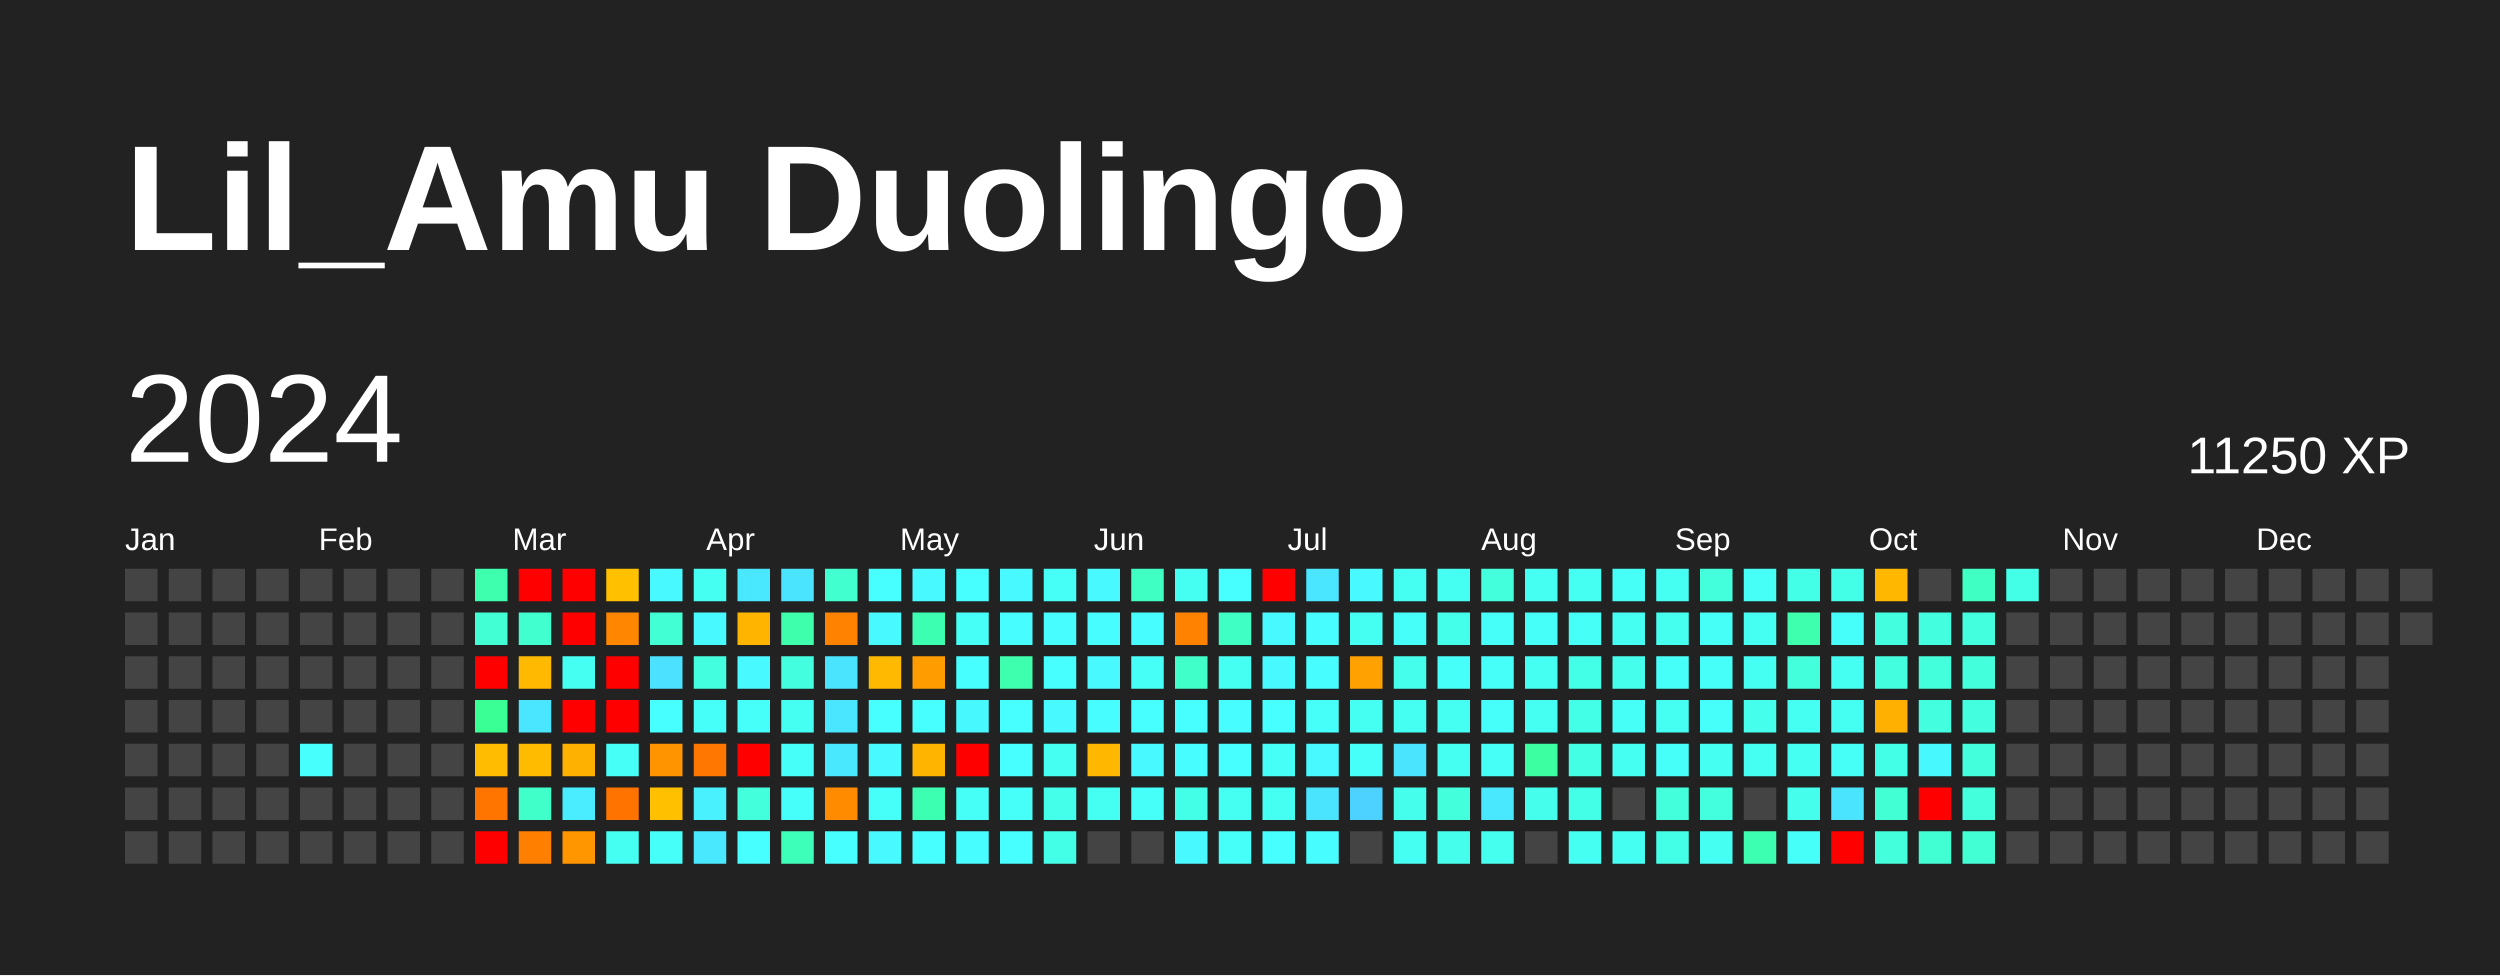
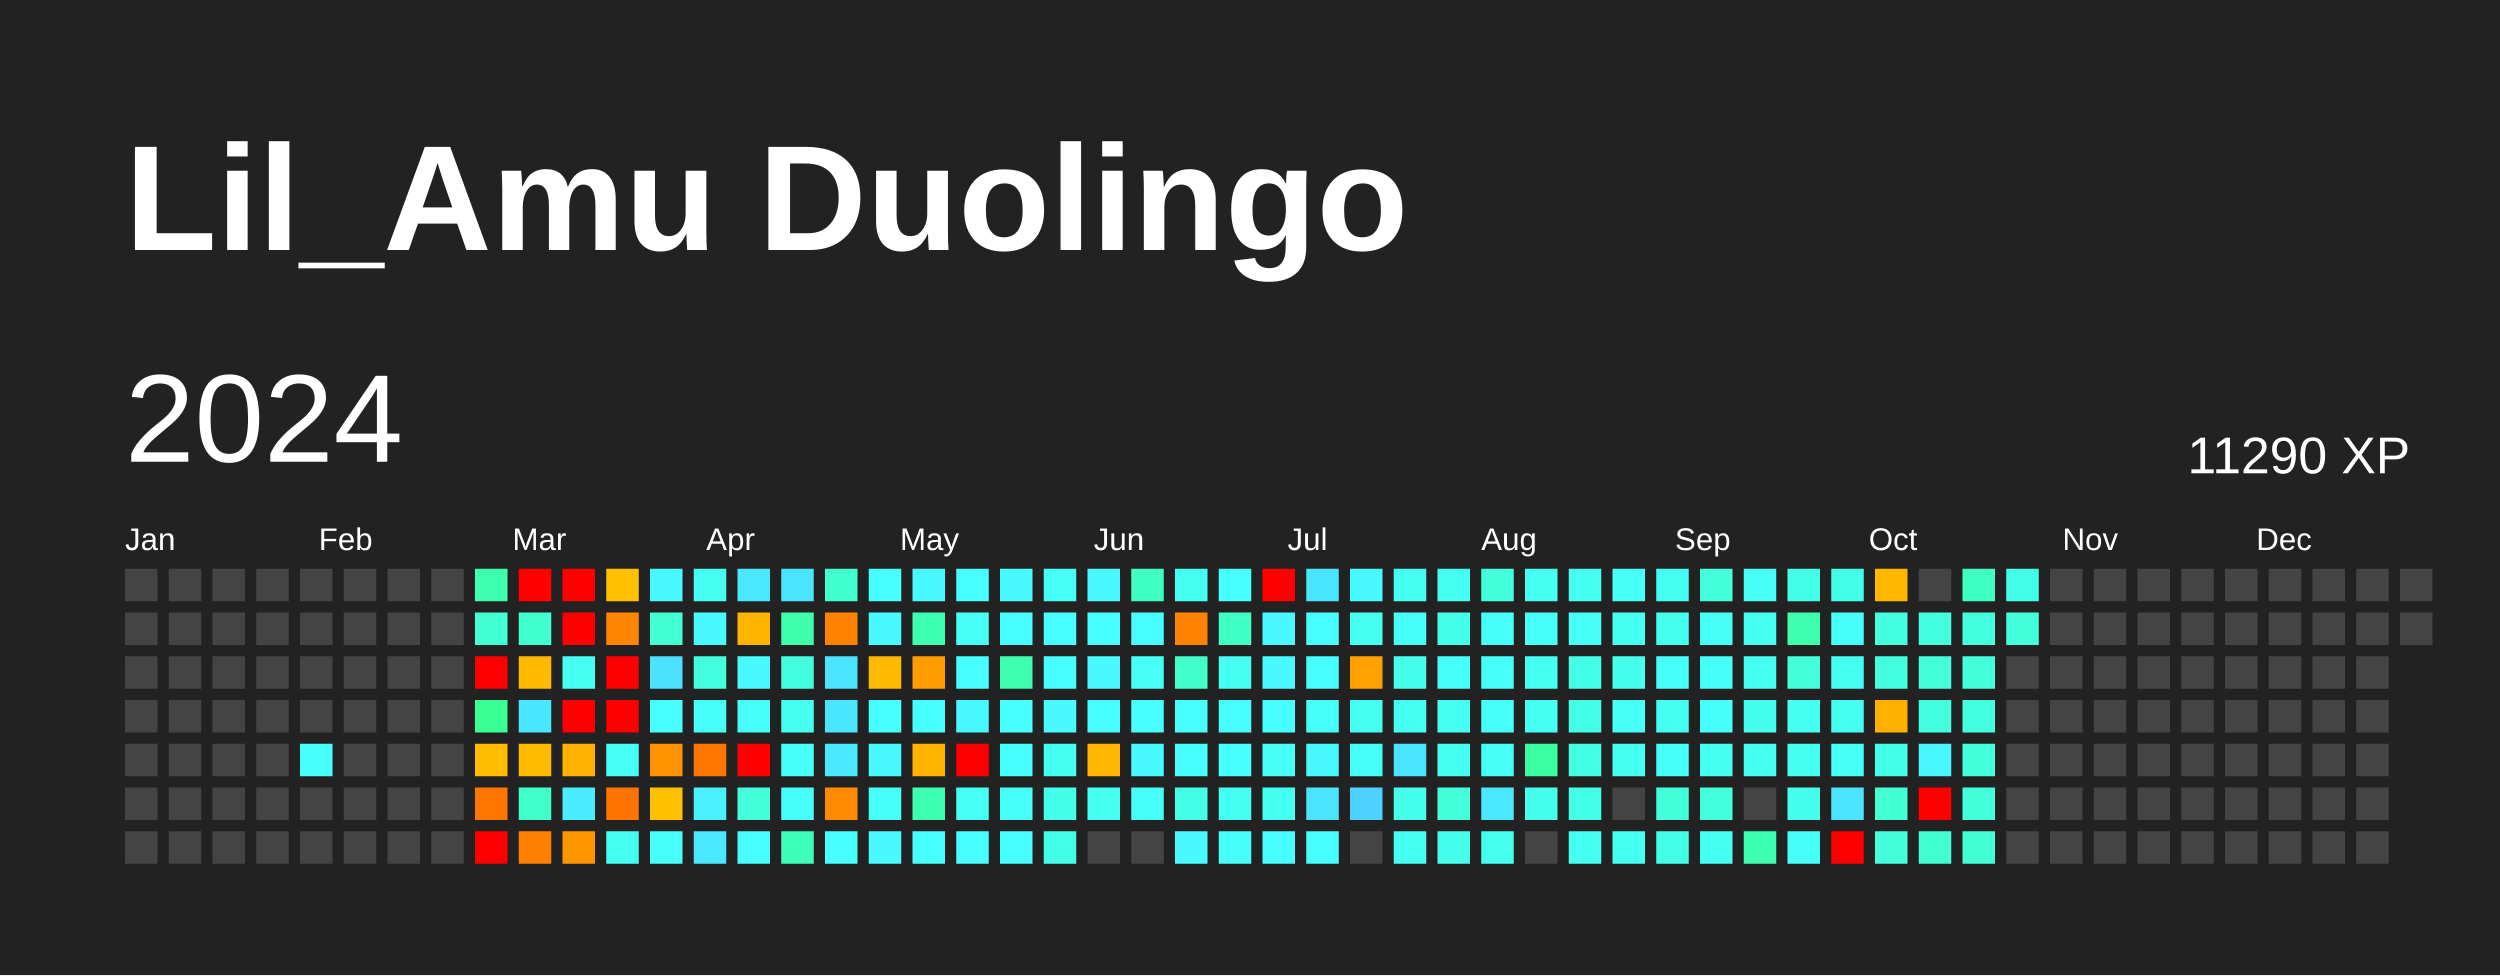
<svg xmlns="http://www.w3.org/2000/svg" baseProfile="full" height="78mm" version="1.1" viewBox="0,0,200,78" width="200mm">
  <defs />
  <rect fill="#222222" height="78" width="200" x="0" y="0" />
  <text fill="#FFFFFF" style="font-size:12px; font-family:Arial; font-weight:bold;" x="10" y="20">Lil_Amu Duolingo</text>
  <text dominant-baseline="hanging" fill="#FFFFFF" style="font-size:10.0px; font-family:Arial;" x="10" y="30">2024</text>
-   <text dominant-baseline="hanging" fill="#FFFFFF" style="font-size:4.125px; font-family:Arial;" x="175" y="35">11250 XP</text>
+   <text dominant-baseline="hanging" fill="#FFFFFF" style="font-size:4.125px; font-family:Arial;" x="175" y="35">11290 XP</text>
  <text fill="#FFFFFF" style="font-size:2.5px; font-family:Arial" x="10.0" y="44">Jan</text>
  <text fill="#FFFFFF" style="font-size:2.5px; font-family:Arial" x="25.5" y="44">Feb</text>
  <text fill="#FFFFFF" style="font-size:2.5px; font-family:Arial" x="41.0" y="44">Mar</text>
  <text fill="#FFFFFF" style="font-size:2.5px; font-family:Arial" x="56.5" y="44">Apr</text>
  <text fill="#FFFFFF" style="font-size:2.5px; font-family:Arial" x="72.0" y="44">May</text>
  <text fill="#FFFFFF" style="font-size:2.5px; font-family:Arial" x="87.5" y="44">Jun</text>
  <text fill="#FFFFFF" style="font-size:2.5px; font-family:Arial" x="103.0" y="44">Jul</text>
  <text fill="#FFFFFF" style="font-size:2.5px; font-family:Arial" x="118.5" y="44">Aug</text>
  <text fill="#FFFFFF" style="font-size:2.5px; font-family:Arial" x="134.0" y="44">Sep</text>
  <text fill="#FFFFFF" style="font-size:2.5px; font-family:Arial" x="149.5" y="44">Oct</text>
  <text fill="#FFFFFF" style="font-size:2.5px; font-family:Arial" x="165.0" y="44">Nov</text>
  <text fill="#FFFFFF" style="font-size:2.5px; font-family:Arial" x="180.5" y="44">Dec</text>
  <rect fill="#444444" height="2.6" width="2.6" x="10.0" y="45.5" />
  <rect fill="#444444" height="2.6" width="2.6" x="10.0" y="49.0" />
  <rect fill="#444444" height="2.6" width="2.6" x="10.0" y="52.5" />
  <rect fill="#444444" height="2.6" width="2.6" x="10.0" y="56.0" />
  <rect fill="#444444" height="2.6" width="2.6" x="10.0" y="59.5" />
  <rect fill="#444444" height="2.6" width="2.6" x="10.0" y="63.0" />
  <rect fill="#444444" height="2.6" width="2.6" x="10.0" y="66.5" />
  <rect fill="#444444" height="2.6" width="2.6" x="13.5" y="45.5" />
  <rect fill="#444444" height="2.6" width="2.6" x="13.5" y="49.0" />
  <rect fill="#444444" height="2.6" width="2.6" x="13.5" y="52.5" />
  <rect fill="#444444" height="2.6" width="2.6" x="13.5" y="56.0" />
  <rect fill="#444444" height="2.6" width="2.6" x="13.5" y="59.5" />
  <rect fill="#444444" height="2.6" width="2.6" x="13.5" y="63.0" />
  <rect fill="#444444" height="2.6" width="2.6" x="13.5" y="66.5" />
  <rect fill="#444444" height="2.6" width="2.6" x="17.0" y="45.5" />
  <rect fill="#444444" height="2.6" width="2.6" x="17.0" y="49.0" />
  <rect fill="#444444" height="2.6" width="2.6" x="17.0" y="52.5" />
  <rect fill="#444444" height="2.6" width="2.6" x="17.0" y="56.0" />
  <rect fill="#444444" height="2.6" width="2.6" x="17.0" y="59.5" />
  <rect fill="#444444" height="2.6" width="2.6" x="17.0" y="63.0" />
  <rect fill="#444444" height="2.6" width="2.6" x="17.0" y="66.5" />
  <rect fill="#444444" height="2.6" width="2.6" x="20.5" y="45.5" />
  <rect fill="#444444" height="2.6" width="2.6" x="20.5" y="49.0" />
  <rect fill="#444444" height="2.6" width="2.6" x="20.5" y="52.5" />
  <rect fill="#444444" height="2.6" width="2.6" x="20.5" y="56.0" />
  <rect fill="#444444" height="2.6" width="2.6" x="20.5" y="59.5" />
  <rect fill="#444444" height="2.6" width="2.6" x="20.5" y="63.0" />
  <rect fill="#444444" height="2.6" width="2.6" x="20.5" y="66.5" />
  <rect fill="#444444" height="2.6" width="2.6" x="24.0" y="45.5" />
  <rect fill="#444444" height="2.6" width="2.6" x="24.0" y="49.0" />
  <rect fill="#444444" height="2.6" width="2.6" x="24.0" y="52.5" />
  <rect fill="#444444" height="2.6" width="2.6" x="24.0" y="56.0" />
  <rect fill="#47fffd" height="2.6" width="2.6" x="24.0" y="59.5" />
  <rect fill="#444444" height="2.6" width="2.6" x="24.0" y="63.0" />
  <rect fill="#444444" height="2.6" width="2.6" x="24.0" y="66.5" />
  <rect fill="#444444" height="2.6" width="2.6" x="27.5" y="45.5" />
  <rect fill="#444444" height="2.6" width="2.6" x="27.5" y="49.0" />
  <rect fill="#444444" height="2.6" width="2.6" x="27.5" y="52.5" />
  <rect fill="#444444" height="2.6" width="2.6" x="27.5" y="56.0" />
  <rect fill="#444444" height="2.6" width="2.6" x="27.5" y="59.5" />
  <rect fill="#444444" height="2.6" width="2.6" x="27.5" y="63.0" />
  <rect fill="#444444" height="2.6" width="2.6" x="27.5" y="66.5" />
  <rect fill="#444444" height="2.6" width="2.6" x="31.0" y="45.5" />
  <rect fill="#444444" height="2.6" width="2.6" x="31.0" y="49.0" />
  <rect fill="#444444" height="2.6" width="2.6" x="31.0" y="52.5" />
  <rect fill="#444444" height="2.6" width="2.6" x="31.0" y="56.0" />
  <rect fill="#444444" height="2.6" width="2.6" x="31.0" y="59.5" />
  <rect fill="#444444" height="2.6" width="2.6" x="31.0" y="63.0" />
  <rect fill="#444444" height="2.6" width="2.6" x="31.0" y="66.5" />
  <rect fill="#444444" height="2.6" width="2.6" x="34.5" y="45.5" />
  <rect fill="#444444" height="2.6" width="2.6" x="34.5" y="49.0" />
  <rect fill="#444444" height="2.6" width="2.6" x="34.5" y="52.5" />
  <rect fill="#444444" height="2.6" width="2.6" x="34.5" y="56.0" />
  <rect fill="#444444" height="2.6" width="2.6" x="34.5" y="59.5" />
  <rect fill="#444444" height="2.6" width="2.6" x="34.5" y="63.0" />
  <rect fill="#444444" height="2.6" width="2.6" x="34.5" y="66.5" />
  <rect fill="#3dffae" height="2.6" width="2.6" x="38.0" y="45.5" />
  <rect fill="#42ffd4" height="2.6" width="2.6" x="38.0" y="49.0" />
  <rect fill="red" height="2.6" width="2.6" x="38.0" y="52.5" />
  <rect fill="#3aff94" height="2.6" width="2.6" x="38.0" y="56.0" />
  <rect fill="#ffbc00" height="2.6" width="2.6" x="38.0" y="59.5" />
  <rect fill="#ff7500" height="2.6" width="2.6" x="38.0" y="63.0" />
  <rect fill="red" height="2.6" width="2.6" x="38.0" y="66.5" />
  <rect fill="red" height="2.6" width="2.6" x="41.5" y="45.5" />
  <rect fill="#41ffcf" height="2.6" width="2.6" x="41.5" y="49.0" />
  <rect fill="#ffba00" height="2.6" width="2.6" x="41.5" y="52.5" />
  <rect fill="#4ae6ff" height="2.6" width="2.6" x="41.5" y="56.0" />
  <rect fill="#ffbb00" height="2.6" width="2.6" x="41.5" y="59.5" />
  <rect fill="#40ffc8" height="2.6" width="2.6" x="41.5" y="63.0" />
  <rect fill="#ff7f00" height="2.6" width="2.6" x="41.5" y="66.5" />
  <rect fill="red" height="2.6" width="2.6" x="45.0" y="45.5" />
  <rect fill="red" height="2.6" width="2.6" x="45.0" y="49.0" />
  <rect fill="#46fff3" height="2.6" width="2.6" x="45.0" y="52.5" />
  <rect fill="red" height="2.6" width="2.6" x="45.0" y="56.0" />
  <rect fill="#ffb100" height="2.6" width="2.6" x="45.0" y="59.5" />
  <rect fill="#49edff" height="2.6" width="2.6" x="45.0" y="63.0" />
  <rect fill="#ff9600" height="2.6" width="2.6" x="45.0" y="66.5" />
  <rect fill="#ffc000" height="2.6" width="2.6" x="48.5" y="45.5" />
  <rect fill="#ff8600" height="2.6" width="2.6" x="48.5" y="49.0" />
  <rect fill="red" height="2.6" width="2.6" x="48.5" y="52.5" />
  <rect fill="red" height="2.6" width="2.6" x="48.5" y="56.0" />
  <rect fill="#46fff6" height="2.6" width="2.6" x="48.5" y="59.5" />
  <rect fill="#ff7400" height="2.6" width="2.6" x="48.5" y="63.0" />
  <rect fill="#46fff3" height="2.6" width="2.6" x="48.5" y="66.5" />
  <rect fill="#48faff" height="2.6" width="2.6" x="52.0" y="45.5" />
  <rect fill="#42ffd4" height="2.6" width="2.6" x="52.0" y="49.0" />
  <rect fill="#4be1ff" height="2.6" width="2.6" x="52.0" y="52.5" />
  <rect fill="#47ffff" height="2.6" width="2.6" x="52.0" y="56.0" />
  <rect fill="#ff9300" height="2.6" width="2.6" x="52.0" y="59.5" />
  <rect fill="#ffc000" height="2.6" width="2.6" x="52.0" y="63.0" />
  <rect fill="#46fff8" height="2.6" width="2.6" x="52.0" y="66.5" />
  <rect fill="#46fff3" height="2.6" width="2.6" x="55.5" y="45.5" />
  <rect fill="#48faff" height="2.6" width="2.6" x="55.5" y="49.0" />
  <rect fill="#43ffe0" height="2.6" width="2.6" x="55.5" y="52.5" />
  <rect fill="#46fff8" height="2.6" width="2.6" x="55.5" y="56.0" />
  <rect fill="#ff7700" height="2.6" width="2.6" x="55.5" y="59.5" />
  <rect fill="#49f1ff" height="2.6" width="2.6" x="55.5" y="63.0" />
  <rect fill="#4ae8ff" height="2.6" width="2.6" x="55.5" y="66.5" />
  <rect fill="#4ae8ff" height="2.6" width="2.6" x="59.0" y="45.5" />
  <rect fill="#ffb400" height="2.6" width="2.6" x="59.0" y="49.0" />
  <rect fill="#48faff" height="2.6" width="2.6" x="59.0" y="52.5" />
  <rect fill="#46fff8" height="2.6" width="2.6" x="59.0" y="56.0" />
  <rect fill="red" height="2.6" width="2.6" x="59.0" y="59.5" />
  <rect fill="#43ffdb" height="2.6" width="2.6" x="59.0" y="63.0" />
  <rect fill="#47ffff" height="2.6" width="2.6" x="59.0" y="66.5" />
  <rect fill="#4be4ff" height="2.6" width="2.6" x="62.5" y="45.5" />
  <rect fill="#3dffac" height="2.6" width="2.6" x="62.5" y="49.0" />
  <rect fill="#43ffe0" height="2.6" width="2.6" x="62.5" y="52.5" />
  <rect fill="#46fff3" height="2.6" width="2.6" x="62.5" y="56.0" />
  <rect fill="#46fff8" height="2.6" width="2.6" x="62.5" y="59.5" />
  <rect fill="#46fffa" height="2.6" width="2.6" x="62.5" y="63.0" />
  <rect fill="#3effb9" height="2.6" width="2.6" x="62.5" y="66.5" />
  <rect fill="#41ffcf" height="2.6" width="2.6" x="66.0" y="45.5" />
  <rect fill="#ff8300" height="2.6" width="2.6" x="66.0" y="49.0" />
  <rect fill="#4be4ff" height="2.6" width="2.6" x="66.0" y="52.5" />
  <rect fill="#4ae6ff" height="2.6" width="2.6" x="66.0" y="56.0" />
  <rect fill="#4ae8ff" height="2.6" width="2.6" x="66.0" y="59.5" />
  <rect fill="#ff8c00" height="2.6" width="2.6" x="66.0" y="63.0" />
  <rect fill="#47ffff" height="2.6" width="2.6" x="66.0" y="66.5" />
  <rect fill="#47ffff" height="2.6" width="2.6" x="69.5" y="45.5" />
  <rect fill="#48faff" height="2.6" width="2.6" x="69.5" y="49.0" />
  <rect fill="#ffba00" height="2.6" width="2.6" x="69.5" y="52.5" />
  <rect fill="#47ffff" height="2.6" width="2.6" x="69.5" y="56.0" />
  <rect fill="#48faff" height="2.6" width="2.6" x="69.5" y="59.5" />
  <rect fill="#46fff8" height="2.6" width="2.6" x="69.5" y="63.0" />
  <rect fill="#48faff" height="2.6" width="2.6" x="69.5" y="66.5" />
  <rect fill="#48faff" height="2.6" width="2.6" x="73.0" y="45.5" />
  <rect fill="#3dffb1" height="2.6" width="2.6" x="73.0" y="49.0" />
  <rect fill="#ff9c00" height="2.6" width="2.6" x="73.0" y="52.5" />
  <rect fill="#47ffff" height="2.6" width="2.6" x="73.0" y="56.0" />
  <rect fill="#ffb500" height="2.6" width="2.6" x="73.0" y="59.5" />
  <rect fill="#3dffb1" height="2.6" width="2.6" x="73.0" y="63.0" />
  <rect fill="#47ffff" height="2.6" width="2.6" x="73.0" y="66.5" />
  <rect fill="#47ffff" height="2.6" width="2.6" x="76.5" y="45.5" />
  <rect fill="#46fff6" height="2.6" width="2.6" x="76.5" y="49.0" />
  <rect fill="#47ffff" height="2.6" width="2.6" x="76.5" y="52.5" />
  <rect fill="#48f8ff" height="2.6" width="2.6" x="76.5" y="56.0" />
  <rect fill="red" height="2.6" width="2.6" x="76.5" y="59.5" />
  <rect fill="#46fff6" height="2.6" width="2.6" x="76.5" y="63.0" />
  <rect fill="#47fdff" height="2.6" width="2.6" x="76.5" y="66.5" />
  <rect fill="#48faff" height="2.6" width="2.6" x="80.0" y="45.5" />
  <rect fill="#47fdff" height="2.6" width="2.6" x="80.0" y="49.0" />
  <rect fill="#3dffae" height="2.6" width="2.6" x="80.0" y="52.5" />
  <rect fill="#47ffff" height="2.6" width="2.6" x="80.0" y="56.0" />
  <rect fill="#47ffff" height="2.6" width="2.6" x="80.0" y="59.5" />
  <rect fill="#46fff8" height="2.6" width="2.6" x="80.0" y="63.0" />
  <rect fill="#47ffff" height="2.6" width="2.6" x="80.0" y="66.5" />
  <rect fill="#46fff6" height="2.6" width="2.6" x="83.5" y="45.5" />
  <rect fill="#47fdff" height="2.6" width="2.6" x="83.5" y="49.0" />
  <rect fill="#47ffff" height="2.6" width="2.6" x="83.5" y="52.5" />
  <rect fill="#48faff" height="2.6" width="2.6" x="83.5" y="56.0" />
  <rect fill="#46fff3" height="2.6" width="2.6" x="83.5" y="59.5" />
  <rect fill="#44ffea" height="2.6" width="2.6" x="83.5" y="63.0" />
  <rect fill="#44ffe8" height="2.6" width="2.6" x="83.5" y="66.5" />
  <rect fill="#48faff" height="2.6" width="2.6" x="87.0" y="45.5" />
  <rect fill="#47fdff" height="2.6" width="2.6" x="87.0" y="49.0" />
  <rect fill="#48faff" height="2.6" width="2.6" x="87.0" y="52.5" />
  <rect fill="#47fdff" height="2.6" width="2.6" x="87.0" y="56.0" />
  <rect fill="#ffb700" height="2.6" width="2.6" x="87.0" y="59.5" />
  <rect fill="#46fff3" height="2.6" width="2.6" x="87.0" y="63.0" />
  <rect fill="#444444" height="2.6" width="2.6" x="87.0" y="66.5" />
  <rect fill="#40ffc3" height="2.6" width="2.6" x="90.5" y="45.5" />
  <rect fill="#47fdff" height="2.6" width="2.6" x="90.5" y="49.0" />
  <rect fill="#46fff6" height="2.6" width="2.6" x="90.5" y="52.5" />
  <rect fill="#47ffff" height="2.6" width="2.6" x="90.5" y="56.0" />
  <rect fill="#48faff" height="2.6" width="2.6" x="90.5" y="59.5" />
  <rect fill="#46fff8" height="2.6" width="2.6" x="90.5" y="63.0" />
  <rect fill="#444444" height="2.6" width="2.6" x="90.5" y="66.5" />
  <rect fill="#46fff3" height="2.6" width="2.6" x="94.0" y="45.5" />
  <rect fill="#ff8300" height="2.6" width="2.6" x="94.0" y="49.0" />
  <rect fill="#40ffc8" height="2.6" width="2.6" x="94.0" y="52.5" />
  <rect fill="#47ffff" height="2.6" width="2.6" x="94.0" y="56.0" />
  <rect fill="#47fdff" height="2.6" width="2.6" x="94.0" y="59.5" />
  <rect fill="#44ffe8" height="2.6" width="2.6" x="94.0" y="63.0" />
  <rect fill="#48faff" height="2.6" width="2.6" x="94.0" y="66.5" />
  <rect fill="#47ffff" height="2.6" width="2.6" x="97.5" y="45.5" />
  <rect fill="#40ffc5" height="2.6" width="2.6" x="97.5" y="49.0" />
  <rect fill="#46fff3" height="2.6" width="2.6" x="97.5" y="52.5" />
  <rect fill="#47fdff" height="2.6" width="2.6" x="97.5" y="56.0" />
  <rect fill="#47ffff" height="2.6" width="2.6" x="97.5" y="59.5" />
  <rect fill="#46fff3" height="2.6" width="2.6" x="97.5" y="63.0" />
  <rect fill="#46fff8" height="2.6" width="2.6" x="97.5" y="66.5" />
  <rect fill="red" height="2.6" width="2.6" x="101.0" y="45.5" />
  <rect fill="#48faff" height="2.6" width="2.6" x="101.0" y="49.0" />
  <rect fill="#48faff" height="2.6" width="2.6" x="101.0" y="52.5" />
  <rect fill="#47ffff" height="2.6" width="2.6" x="101.0" y="56.0" />
  <rect fill="#46fff6" height="2.6" width="2.6" x="101.0" y="59.5" />
  <rect fill="#46fff3" height="2.6" width="2.6" x="101.0" y="63.0" />
  <rect fill="#47ffff" height="2.6" width="2.6" x="101.0" y="66.5" />
  <rect fill="#4ae6ff" height="2.6" width="2.6" x="104.5" y="45.5" />
  <rect fill="#47fdff" height="2.6" width="2.6" x="104.5" y="49.0" />
  <rect fill="#47fdff" height="2.6" width="2.6" x="104.5" y="52.5" />
  <rect fill="#46fff8" height="2.6" width="2.6" x="104.5" y="56.0" />
  <rect fill="#48faff" height="2.6" width="2.6" x="104.5" y="59.5" />
  <rect fill="#4be4ff" height="2.6" width="2.6" x="104.5" y="63.0" />
  <rect fill="#47fdff" height="2.6" width="2.6" x="104.5" y="66.5" />
  <rect fill="#48faff" height="2.6" width="2.6" x="108.0" y="45.5" />
  <rect fill="#46fff3" height="2.6" width="2.6" x="108.0" y="49.0" />
  <rect fill="#ffa100" height="2.6" width="2.6" x="108.0" y="52.5" />
  <rect fill="#46fff3" height="2.6" width="2.6" x="108.0" y="56.0" />
  <rect fill="#46fff8" height="2.6" width="2.6" x="108.0" y="59.5" />
  <rect fill="#4dd2ff" height="2.6" width="2.6" x="108.0" y="63.0" />
  <rect fill="#444444" height="2.6" width="2.6" x="108.0" y="66.5" />
  <rect fill="#46fff3" height="2.6" width="2.6" x="111.5" y="45.5" />
  <rect fill="#46fff8" height="2.6" width="2.6" x="111.5" y="49.0" />
  <rect fill="#45ffec" height="2.6" width="2.6" x="111.5" y="52.5" />
  <rect fill="#46fff3" height="2.6" width="2.6" x="111.5" y="56.0" />
  <rect fill="#4be4ff" height="2.6" width="2.6" x="111.5" y="59.5" />
  <rect fill="#45ffec" height="2.6" width="2.6" x="111.5" y="63.0" />
  <rect fill="#46fff3" height="2.6" width="2.6" x="111.5" y="66.5" />
  <rect fill="#46fff3" height="2.6" width="2.6" x="115.0" y="45.5" />
  <rect fill="#44ffea" height="2.6" width="2.6" x="115.0" y="49.0" />
  <rect fill="#46fff8" height="2.6" width="2.6" x="115.0" y="52.5" />
  <rect fill="#46fff3" height="2.6" width="2.6" x="115.0" y="56.0" />
  <rect fill="#46fff3" height="2.6" width="2.6" x="115.0" y="59.5" />
  <rect fill="#43ffdb" height="2.6" width="2.6" x="115.0" y="63.0" />
  <rect fill="#45ffec" height="2.6" width="2.6" x="115.0" y="66.5" />
  <rect fill="#43ffdb" height="2.6" width="2.6" x="118.5" y="45.5" />
  <rect fill="#46fff8" height="2.6" width="2.6" x="118.5" y="49.0" />
  <rect fill="#46fff8" height="2.6" width="2.6" x="118.5" y="52.5" />
  <rect fill="#46fffa" height="2.6" width="2.6" x="118.5" y="56.0" />
  <rect fill="#46fff6" height="2.6" width="2.6" x="118.5" y="59.5" />
  <rect fill="#4ae8ff" height="2.6" width="2.6" x="118.5" y="63.0" />
  <rect fill="#45ffef" height="2.6" width="2.6" x="118.5" y="66.5" />
  <rect fill="#46fff3" height="2.6" width="2.6" x="122.0" y="45.5" />
  <rect fill="#46fff8" height="2.6" width="2.6" x="122.0" y="49.0" />
  <rect fill="#46fff3" height="2.6" width="2.6" x="122.0" y="52.5" />
  <rect fill="#46fff3" height="2.6" width="2.6" x="122.0" y="56.0" />
  <rect fill="#3cffa2" height="2.6" width="2.6" x="122.0" y="59.5" />
  <rect fill="#45ffec" height="2.6" width="2.6" x="122.0" y="63.0" />
  <rect fill="#444444" height="2.6" width="2.6" x="122.0" y="66.5" />
  <rect fill="#46fff3" height="2.6" width="2.6" x="125.5" y="45.5" />
  <rect fill="#46fff6" height="2.6" width="2.6" x="125.5" y="49.0" />
  <rect fill="#44ffe8" height="2.6" width="2.6" x="125.5" y="52.5" />
  <rect fill="#44ffe8" height="2.6" width="2.6" x="125.5" y="56.0" />
  <rect fill="#43ffe3" height="2.6" width="2.6" x="125.5" y="59.5" />
  <rect fill="#44ffe8" height="2.6" width="2.6" x="125.5" y="63.0" />
  <rect fill="#46fff3" height="2.6" width="2.6" x="125.5" y="66.5" />
  <rect fill="#46fff6" height="2.6" width="2.6" x="129.0" y="45.5" />
  <rect fill="#46fff3" height="2.6" width="2.6" x="129.0" y="49.0" />
  <rect fill="#45ffec" height="2.6" width="2.6" x="129.0" y="52.5" />
  <rect fill="#46fff6" height="2.6" width="2.6" x="129.0" y="56.0" />
  <rect fill="#46fff3" height="2.6" width="2.6" x="129.0" y="59.5" />
  <rect fill="#444444" height="2.6" width="2.6" x="129.0" y="63.0" />
  <rect fill="#46fff3" height="2.6" width="2.6" x="129.0" y="66.5" />
  <rect fill="#46fff3" height="2.6" width="2.6" x="132.5" y="45.5" />
  <rect fill="#45ffef" height="2.6" width="2.6" x="132.5" y="49.0" />
  <rect fill="#46fff8" height="2.6" width="2.6" x="132.5" y="52.5" />
  <rect fill="#46fff3" height="2.6" width="2.6" x="132.5" y="56.0" />
  <rect fill="#46fff8" height="2.6" width="2.6" x="132.5" y="59.5" />
  <rect fill="#43ffdb" height="2.6" width="2.6" x="132.5" y="63.0" />
  <rect fill="#44ffe8" height="2.6" width="2.6" x="132.5" y="66.5" />
  <rect fill="#43ffdb" height="2.6" width="2.6" x="136.0" y="45.5" />
  <rect fill="#46fff6" height="2.6" width="2.6" x="136.0" y="49.0" />
  <rect fill="#46fff8" height="2.6" width="2.6" x="136.0" y="52.5" />
  <rect fill="#46fffa" height="2.6" width="2.6" x="136.0" y="56.0" />
  <rect fill="#46fff3" height="2.6" width="2.6" x="136.0" y="59.5" />
  <rect fill="#43ffde" height="2.6" width="2.6" x="136.0" y="63.0" />
  <rect fill="#46fff3" height="2.6" width="2.6" x="136.0" y="66.5" />
  <rect fill="#46fff6" height="2.6" width="2.6" x="139.5" y="45.5" />
  <rect fill="#46fff3" height="2.6" width="2.6" x="139.5" y="49.0" />
  <rect fill="#46fff3" height="2.6" width="2.6" x="139.5" y="52.5" />
  <rect fill="#45ffec" height="2.6" width="2.6" x="139.5" y="56.0" />
  <rect fill="#46fff3" height="2.6" width="2.6" x="139.5" y="59.5" />
  <rect fill="#444444" height="2.6" width="2.6" x="139.5" y="63.0" />
  <rect fill="#3dffb1" height="2.6" width="2.6" x="139.5" y="66.5" />
  <rect fill="#44ffe8" height="2.6" width="2.6" x="143.0" y="45.5" />
  <rect fill="#3dffae" height="2.6" width="2.6" x="143.0" y="49.0" />
  <rect fill="#43ffdb" height="2.6" width="2.6" x="143.0" y="52.5" />
  <rect fill="#46fff3" height="2.6" width="2.6" x="143.0" y="56.0" />
  <rect fill="#46fff3" height="2.6" width="2.6" x="143.0" y="59.5" />
  <rect fill="#45ffec" height="2.6" width="2.6" x="143.0" y="63.0" />
  <rect fill="#46fff8" height="2.6" width="2.6" x="143.0" y="66.5" />
  <rect fill="#44ffe8" height="2.6" width="2.6" x="146.5" y="45.5" />
  <rect fill="#46fffa" height="2.6" width="2.6" x="146.5" y="49.0" />
  <rect fill="#46fff3" height="2.6" width="2.6" x="146.5" y="52.5" />
  <rect fill="#46fff3" height="2.6" width="2.6" x="146.5" y="56.0" />
  <rect fill="#46fff6" height="2.6" width="2.6" x="146.5" y="59.5" />
  <rect fill="#4be4ff" height="2.6" width="2.6" x="146.5" y="63.0" />
  <rect fill="red" height="2.6" width="2.6" x="146.5" y="66.5" />
  <rect fill="#ffb700" height="2.6" width="2.6" x="150.0" y="45.5" />
  <rect fill="#43ffe0" height="2.6" width="2.6" x="150.0" y="49.0" />
  <rect fill="#43ffe0" height="2.6" width="2.6" x="150.0" y="52.5" />
  <rect fill="#ffb000" height="2.6" width="2.6" x="150.0" y="56.0" />
  <rect fill="#44ffe8" height="2.6" width="2.6" x="150.0" y="59.5" />
  <rect fill="#42ffd4" height="2.6" width="2.6" x="150.0" y="63.0" />
  <rect fill="#43ffdb" height="2.6" width="2.6" x="150.0" y="66.5" />
  <rect fill="#444444" height="2.6" width="2.6" x="153.5" y="45.5" />
  <rect fill="#43ffe0" height="2.6" width="2.6" x="153.5" y="49.0" />
  <rect fill="#43ffdb" height="2.6" width="2.6" x="153.5" y="52.5" />
  <rect fill="#43ffe0" height="2.6" width="2.6" x="153.5" y="56.0" />
  <rect fill="#48f8ff" height="2.6" width="2.6" x="153.5" y="59.5" />
  <rect fill="red" height="2.6" width="2.6" x="153.5" y="63.0" />
  <rect fill="#41ffd2" height="2.6" width="2.6" x="153.5" y="66.5" />
  <rect fill="#40ffc3" height="2.6" width="2.6" x="157.0" y="45.5" />
  <rect fill="#43ffde" height="2.6" width="2.6" x="157.0" y="49.0" />
  <rect fill="#43ffdb" height="2.6" width="2.6" x="157.0" y="52.5" />
  <rect fill="#43ffe0" height="2.6" width="2.6" x="157.0" y="56.0" />
  <rect fill="#43ffdb" height="2.6" width="2.6" x="157.0" y="59.5" />
  <rect fill="#43ffdb" height="2.6" width="2.6" x="157.0" y="63.0" />
  <rect fill="#42ffd4" height="2.6" width="2.6" x="157.0" y="66.5" />
  <rect fill="#44ffe8" height="2.6" width="2.6" x="160.5" y="45.5" />
-   <rect fill="#444444" height="2.6" width="2.6" x="160.5" y="49.0" />
+   <rect fill="#43ffdb" height="2.6" width="2.6" x="160.5" y="49.0" />
  <rect fill="#444444" height="2.6" width="2.6" x="160.5" y="52.5" />
  <rect fill="#444444" height="2.6" width="2.6" x="160.5" y="56.0" />
  <rect fill="#444444" height="2.6" width="2.6" x="160.5" y="59.5" />
  <rect fill="#444444" height="2.6" width="2.6" x="160.5" y="63.0" />
  <rect fill="#444444" height="2.6" width="2.6" x="160.5" y="66.5" />
  <rect fill="#444444" height="2.6" width="2.6" x="164.0" y="45.5" />
  <rect fill="#444444" height="2.6" width="2.6" x="164.0" y="49.0" />
  <rect fill="#444444" height="2.6" width="2.6" x="164.0" y="52.5" />
  <rect fill="#444444" height="2.6" width="2.6" x="164.0" y="56.0" />
  <rect fill="#444444" height="2.6" width="2.6" x="164.0" y="59.5" />
  <rect fill="#444444" height="2.6" width="2.6" x="164.0" y="63.0" />
  <rect fill="#444444" height="2.6" width="2.6" x="164.0" y="66.5" />
  <rect fill="#444444" height="2.6" width="2.6" x="167.5" y="45.5" />
  <rect fill="#444444" height="2.6" width="2.6" x="167.5" y="49.0" />
  <rect fill="#444444" height="2.6" width="2.6" x="167.5" y="52.5" />
  <rect fill="#444444" height="2.6" width="2.6" x="167.5" y="56.0" />
  <rect fill="#444444" height="2.6" width="2.6" x="167.5" y="59.5" />
  <rect fill="#444444" height="2.6" width="2.6" x="167.5" y="63.0" />
  <rect fill="#444444" height="2.6" width="2.6" x="167.5" y="66.5" />
  <rect fill="#444444" height="2.6" width="2.6" x="171.0" y="45.5" />
  <rect fill="#444444" height="2.6" width="2.6" x="171.0" y="49.0" />
  <rect fill="#444444" height="2.6" width="2.6" x="171.0" y="52.5" />
  <rect fill="#444444" height="2.6" width="2.6" x="171.0" y="56.0" />
  <rect fill="#444444" height="2.6" width="2.6" x="171.0" y="59.5" />
  <rect fill="#444444" height="2.6" width="2.6" x="171.0" y="63.0" />
  <rect fill="#444444" height="2.6" width="2.6" x="171.0" y="66.5" />
  <rect fill="#444444" height="2.6" width="2.6" x="174.5" y="45.5" />
  <rect fill="#444444" height="2.6" width="2.6" x="174.5" y="49.0" />
  <rect fill="#444444" height="2.6" width="2.6" x="174.5" y="52.5" />
  <rect fill="#444444" height="2.6" width="2.6" x="174.5" y="56.0" />
  <rect fill="#444444" height="2.6" width="2.6" x="174.5" y="59.5" />
  <rect fill="#444444" height="2.6" width="2.6" x="174.5" y="63.0" />
  <rect fill="#444444" height="2.6" width="2.6" x="174.5" y="66.5" />
  <rect fill="#444444" height="2.6" width="2.6" x="178.0" y="45.5" />
  <rect fill="#444444" height="2.6" width="2.6" x="178.0" y="49.0" />
  <rect fill="#444444" height="2.6" width="2.6" x="178.0" y="52.5" />
  <rect fill="#444444" height="2.6" width="2.6" x="178.0" y="56.0" />
  <rect fill="#444444" height="2.6" width="2.6" x="178.0" y="59.5" />
  <rect fill="#444444" height="2.6" width="2.6" x="178.0" y="63.0" />
  <rect fill="#444444" height="2.6" width="2.6" x="178.0" y="66.5" />
  <rect fill="#444444" height="2.6" width="2.6" x="181.5" y="45.5" />
  <rect fill="#444444" height="2.6" width="2.6" x="181.5" y="49.0" />
  <rect fill="#444444" height="2.6" width="2.6" x="181.5" y="52.5" />
  <rect fill="#444444" height="2.6" width="2.6" x="181.5" y="56.0" />
  <rect fill="#444444" height="2.6" width="2.6" x="181.5" y="59.5" />
  <rect fill="#444444" height="2.6" width="2.6" x="181.5" y="63.0" />
  <rect fill="#444444" height="2.6" width="2.6" x="181.5" y="66.5" />
  <rect fill="#444444" height="2.6" width="2.6" x="185.0" y="45.5" />
  <rect fill="#444444" height="2.6" width="2.6" x="185.0" y="49.0" />
  <rect fill="#444444" height="2.6" width="2.6" x="185.0" y="52.5" />
  <rect fill="#444444" height="2.6" width="2.6" x="185.0" y="56.0" />
  <rect fill="#444444" height="2.6" width="2.6" x="185.0" y="59.5" />
  <rect fill="#444444" height="2.6" width="2.6" x="185.0" y="63.0" />
  <rect fill="#444444" height="2.6" width="2.6" x="185.0" y="66.5" />
  <rect fill="#444444" height="2.6" width="2.6" x="188.5" y="45.5" />
  <rect fill="#444444" height="2.6" width="2.6" x="188.5" y="49.0" />
  <rect fill="#444444" height="2.6" width="2.6" x="188.5" y="52.5" />
  <rect fill="#444444" height="2.6" width="2.6" x="188.5" y="56.0" />
  <rect fill="#444444" height="2.6" width="2.6" x="188.5" y="59.5" />
  <rect fill="#444444" height="2.6" width="2.6" x="188.5" y="63.0" />
  <rect fill="#444444" height="2.6" width="2.6" x="188.5" y="66.5" />
  <rect fill="#444444" height="2.6" width="2.6" x="192.0" y="45.5" />
  <rect fill="#444444" height="2.6" width="2.6" x="192.0" y="49.0" />
</svg>
